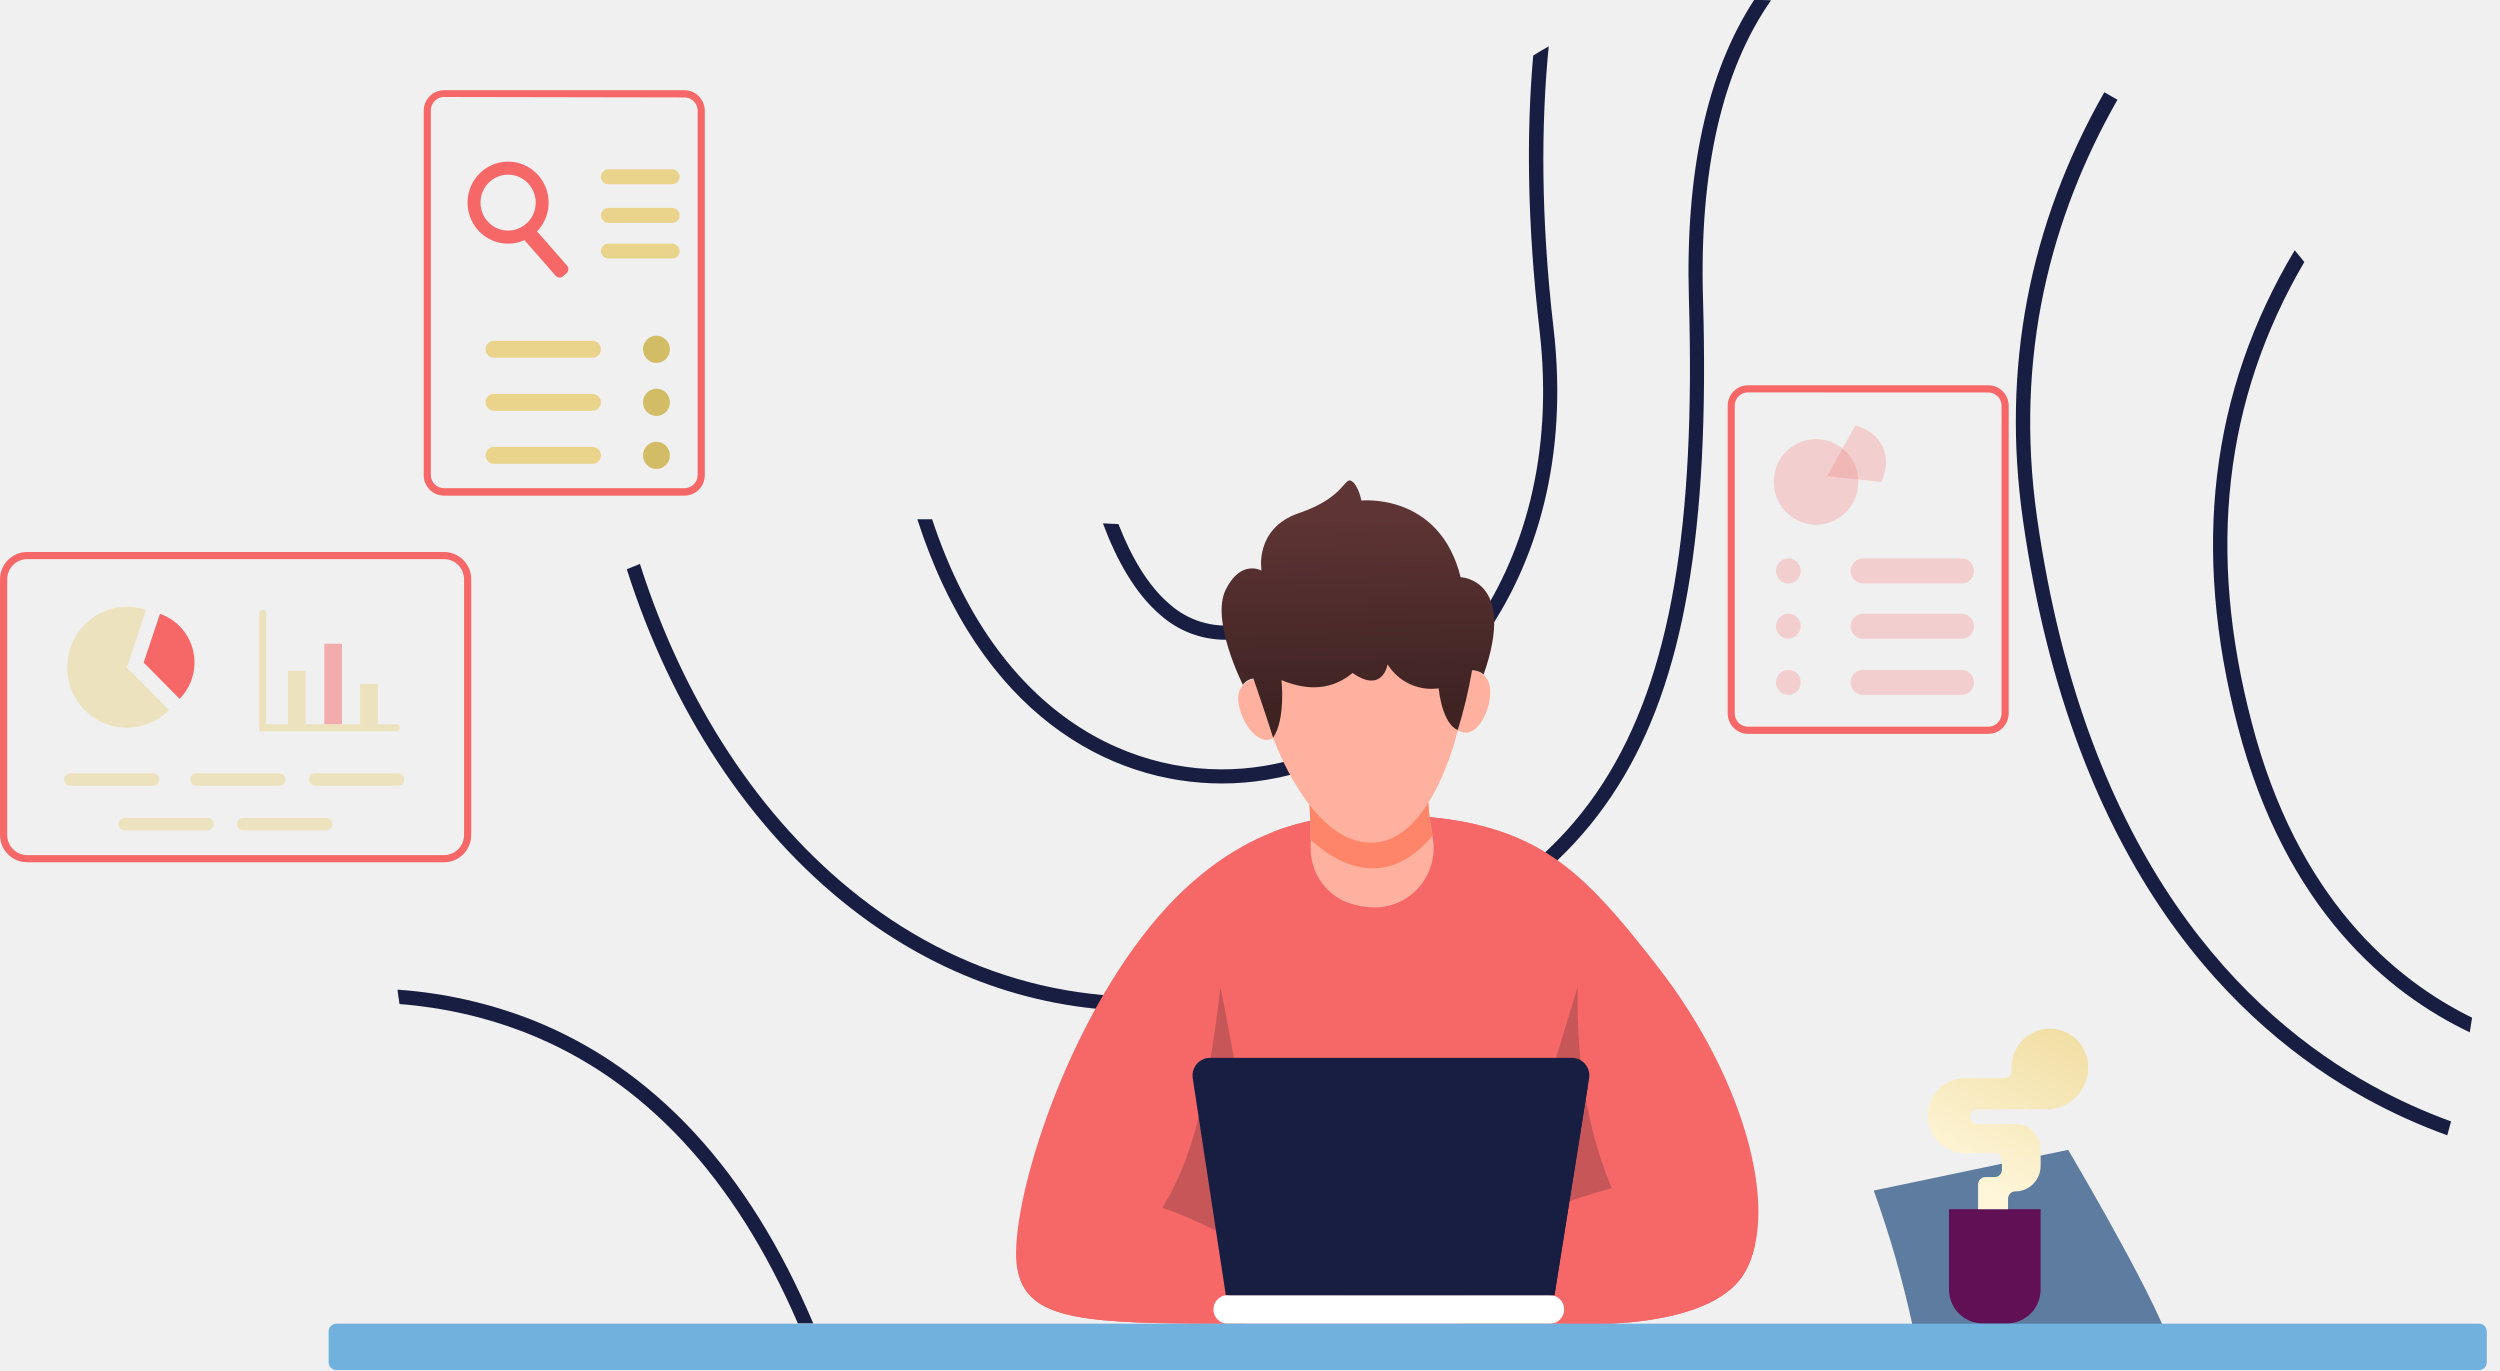
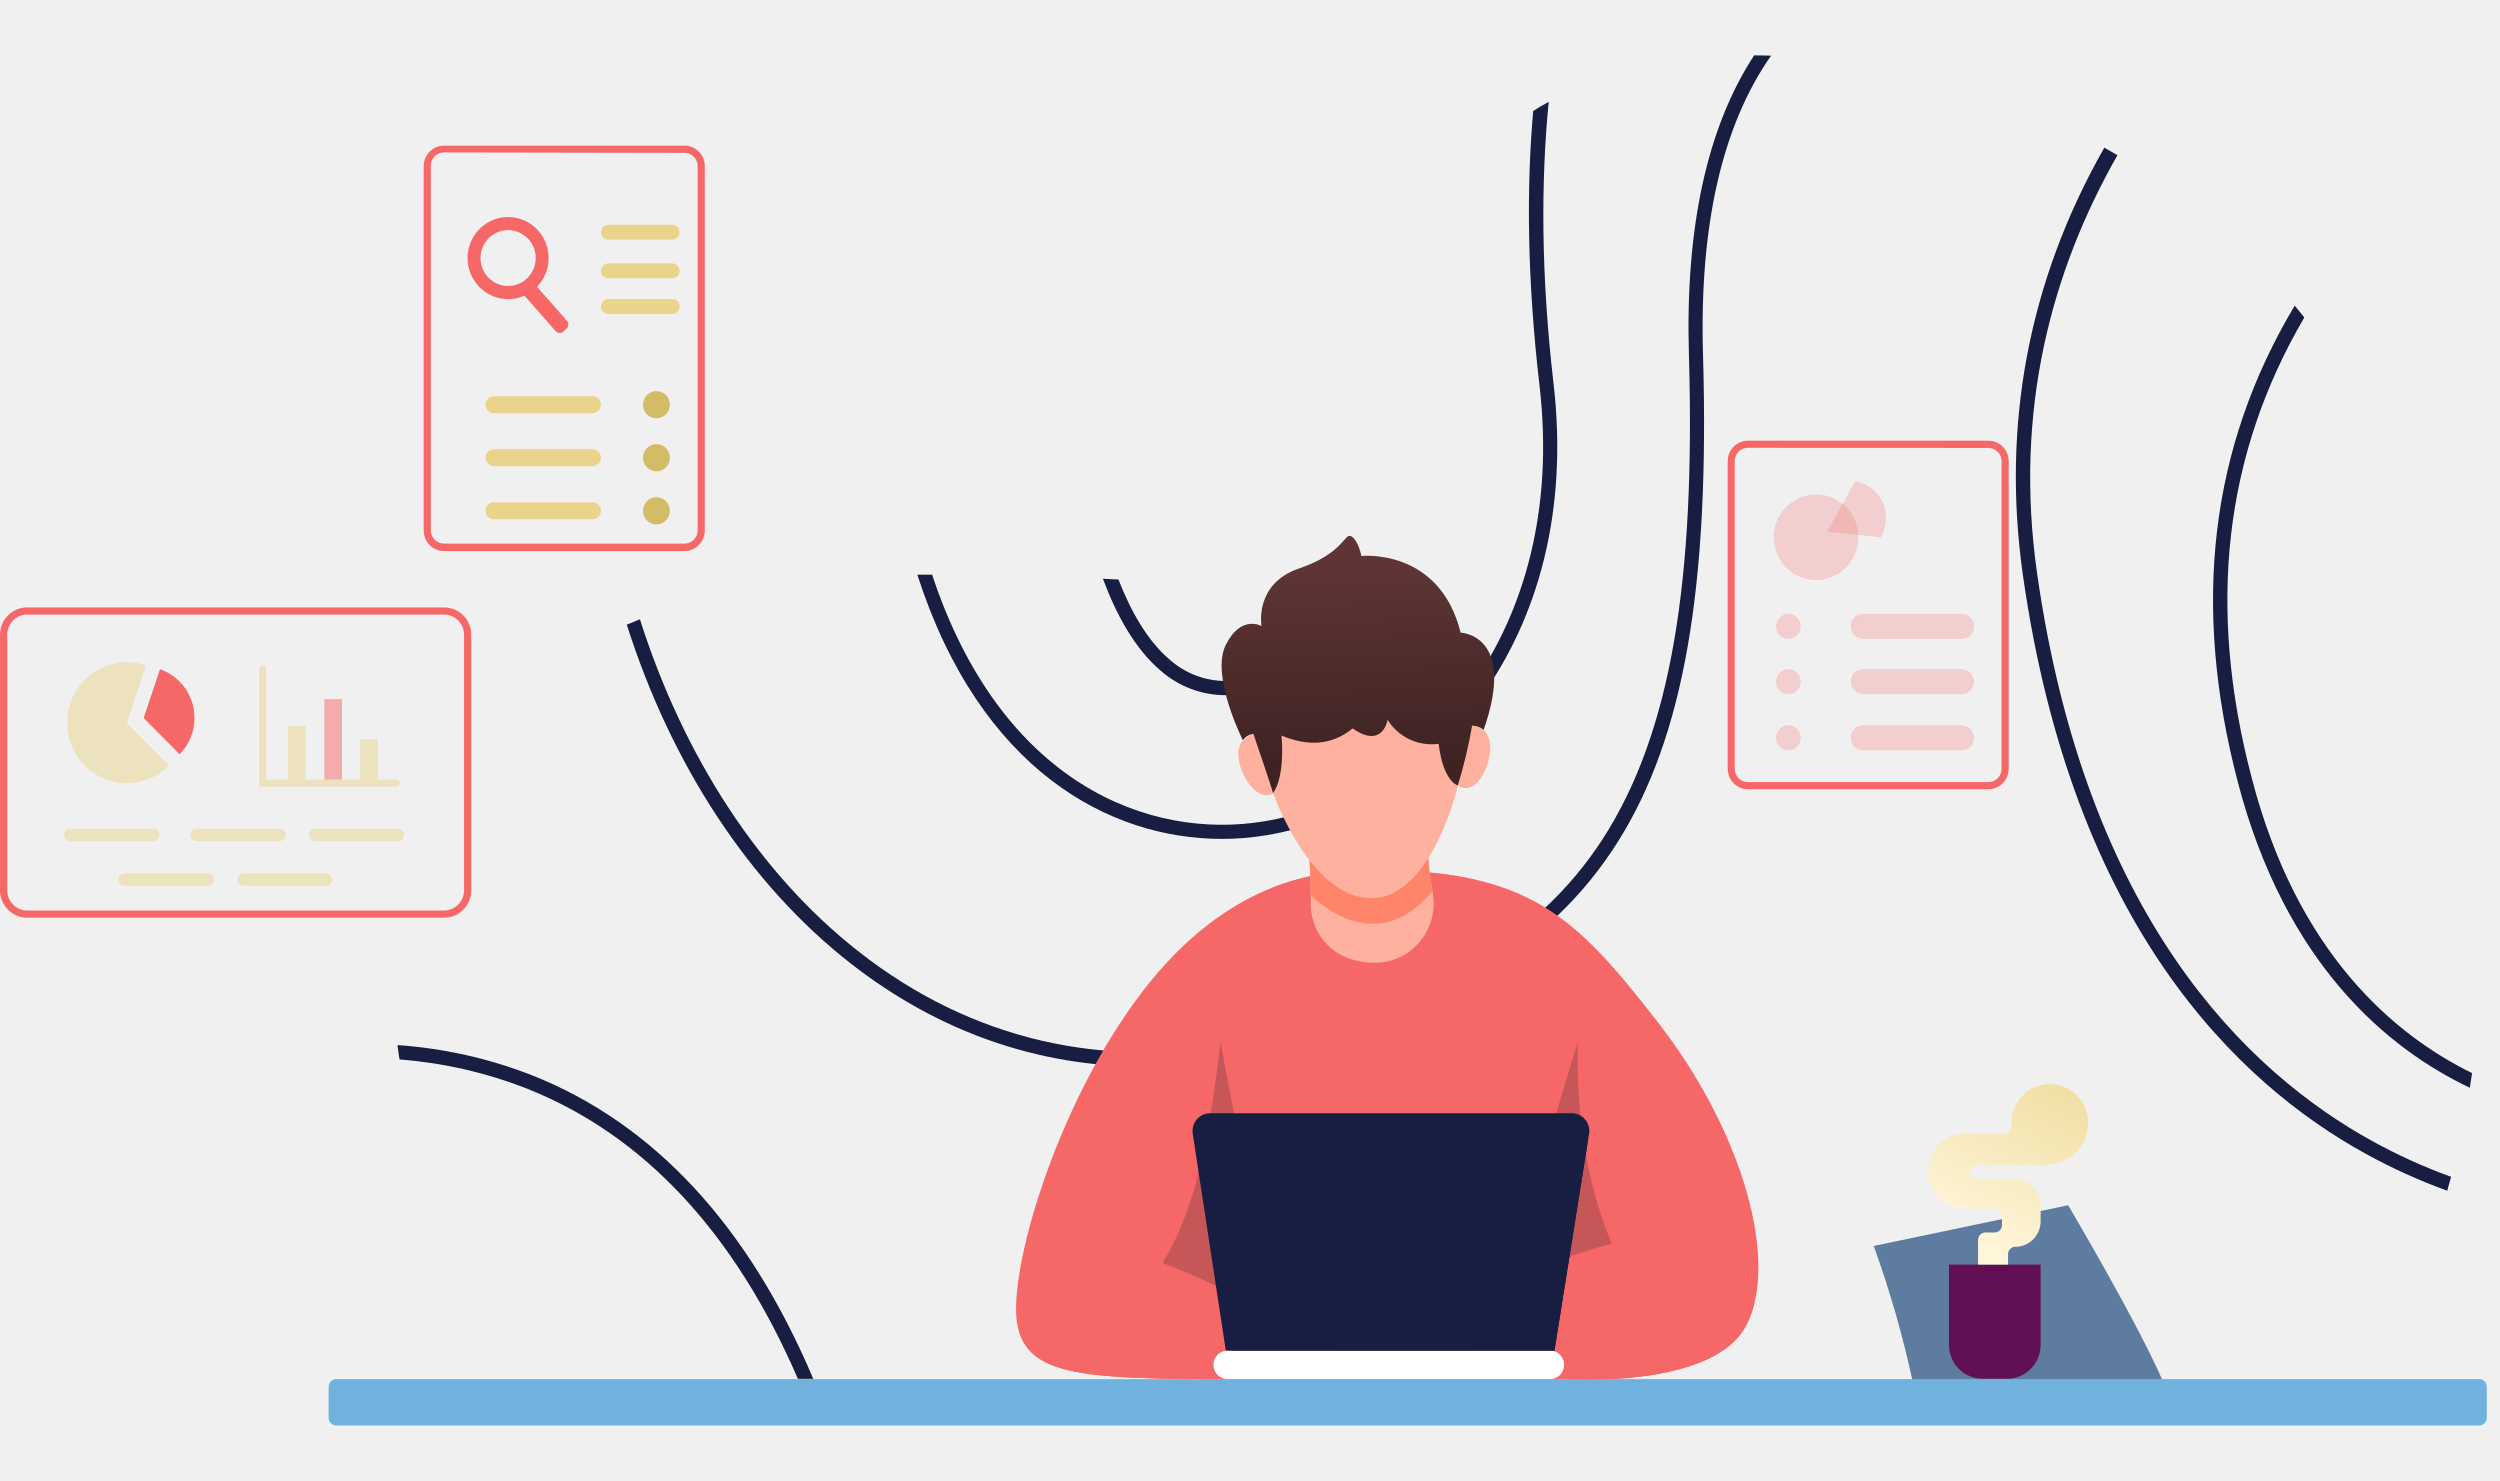
- <svg xmlns="http://www.w3.org/2000/svg" width="177" height="97" viewBox="0 0 177 97" fill="none">
+ <svg xmlns="http://www.w3.org/2000/svg" width="157" height="93" viewBox="0 0 177 97" fill="none">
  <path d="M173.535 79.395C173.445 79.728 173.355 80.057 173.265 80.38C171.282 79.662 169.357 78.79 167.507 77.771C158.373 72.753 146.741 61.574 143.22 36.788C141.705 26.104 143.639 15.927 148.985 6.532C149.295 6.702 149.605 6.88 149.915 7.062C145.226 15.303 142.588 25.153 144.222 36.643C147.683 60.987 159.033 71.951 167.947 76.858C169.741 77.85 171.61 78.698 173.535 79.395Z" fill="#171E41" />
  <path d="M175.024 72.053C174.975 72.402 174.919 72.75 174.86 73.088C169.092 70.347 161.818 64.383 158.434 51.435C155.158 38.891 156.462 27.768 162.463 17.718C162.695 17.99 162.921 18.27 163.145 18.552C157.451 28.289 156.239 39.057 159.425 51.165C162.639 63.565 169.51 69.35 175.024 72.053Z" fill="#171E41" />
  <path d="M120.573 21.164C121.057 37.631 119.216 48.243 114.567 55.637C109.71 63.383 101.609 68.065 88.3 70.815C85.887 71.325 83.429 71.584 80.964 71.59C73.473 71.59 66.416 69.119 60.233 64.293C53.039 58.673 47.526 50.209 44.377 40.303C44.687 40.171 44.997 40.042 45.307 39.923C48.406 49.663 53.796 57.986 60.85 63.493C68.775 69.689 78.206 71.878 88.102 69.831C112.856 64.706 120.502 52.897 119.575 21.192C119.309 12.196 120.862 5.096 124.19 0C124.584 0 124.984 -7.65183e-07 125.39 0.019C121.925 4.97 120.307 12.058 120.573 21.164Z" fill="#171E41" />
  <path d="M89.686 55.207C88.637 55.383 87.576 55.471 86.512 55.471C78.531 55.471 69.392 50.576 64.947 36.765C65.294 36.765 65.645 36.765 65.995 36.765C70.895 51.592 81.401 55.581 89.522 54.223C100.49 52.404 111.04 40.977 108.998 23.378C108.121 15.83 108.068 9.385 108.551 3.935C108.905 3.706 109.274 3.49 109.649 3.283C109.103 8.834 109.085 15.447 109.993 23.259C112.103 41.472 101.104 53.31 89.686 55.207Z" fill="#171E41" />
  <path d="M96.334 36.565C95.97 38.408 95.212 40.149 94.111 41.664C92.58 43.696 90.429 44.897 87.721 45.236C87.402 45.276 87.081 45.295 86.76 45.295C85.072 45.295 83.442 44.677 82.17 43.555C80.363 42.018 79.046 39.635 78.088 37.054C78.457 37.076 78.819 37.089 79.185 37.104C80.075 39.387 81.252 41.454 82.814 42.78C83.463 43.355 84.226 43.783 85.052 44.034C85.878 44.285 86.748 44.354 87.603 44.235C90.039 43.922 91.96 42.862 93.327 41.059C94.245 39.788 94.896 38.341 95.24 36.806C95.624 36.737 95.971 36.656 96.334 36.565Z" fill="#171E41" />
  <path d="M57.58 93.701H56.492C52.013 83.331 45.561 76.416 37.276 73.139C34.396 72.013 31.367 71.322 28.288 71.088C28.233 70.749 28.183 70.414 28.143 70.069C31.401 70.293 34.608 71.012 37.654 72.201C46.292 75.623 52.987 82.845 57.58 93.701Z" fill="#171E41" />
  <path d="M146.424 81.408C146.424 81.408 151.461 89.91 153.202 94.033H135.45C134.741 90.725 133.809 87.47 132.66 84.29L146.424 81.408Z" fill="#5D7CA0" />
  <path d="M124.205 88.358C124.071 88.928 123.862 89.477 123.585 89.991C121.173 94.448 110.735 93.717 110.735 93.717H86.911C77.049 93.717 73.097 93.469 72.152 90.355C72.099 90.18 72.055 90.002 72.022 89.822C71.355 86.203 74.684 74.421 80.836 66.343C83.985 62.213 87.239 60.037 90.134 58.899C92.346 58.05 94.698 57.634 97.064 57.673C100.089 57.673 102.531 57.898 104.601 58.391C110.162 59.708 113.069 62.888 117.433 68.529C122.773 75.425 125.413 83.519 124.205 88.358Z" fill="#F56867" />
  <g style="mix-blend-mode:multiply" opacity="0.22">
    <path d="M82.293 85.498C84.881 81.38 85.702 75.673 86.412 69.878L88.656 81.662H108.12L111.696 69.878C111.612 75.384 112.359 80.787 114.941 85.952C114.941 85.952 102.215 100.525 82.293 85.498Z" fill="#1F395E" />
  </g>
  <path d="M88.203 93.72H86.91C77.049 93.72 73.097 93.472 72.152 90.358C71.637 87.909 72.291 85.341 75.251 84.566C79.853 83.362 87.912 88.1 87.912 88.1L88.203 93.72Z" fill="#F56867" />
  <path d="M124.204 88.358C124.07 88.928 123.862 89.477 123.584 89.991C121.173 94.448 110.734 93.717 110.734 93.717H103.668L104.567 87.658C104.567 87.658 117.103 81.785 121.594 83.616C123.792 84.513 124.464 86.373 124.204 88.358Z" fill="#F56867" />
  <path d="M104.608 58.394C104.397 61.216 103.241 66.387 97.601 66.387C91.656 66.387 90.398 61.301 90.141 58.902C92.353 58.053 94.705 57.637 97.071 57.676C100.096 57.676 102.538 57.902 104.608 58.394Z" fill="#F56867" />
  <path d="M109.743 93.717H86.91C86.645 93.717 86.392 93.61 86.204 93.421C86.017 93.232 85.912 92.975 85.912 92.707C85.912 92.439 86.017 92.182 86.204 91.993C86.392 91.804 86.645 91.697 86.91 91.697H109.743C109.874 91.697 110.004 91.723 110.125 91.774C110.246 91.825 110.356 91.899 110.448 91.993C110.541 92.087 110.615 92.198 110.665 92.321C110.715 92.443 110.741 92.574 110.741 92.707C110.741 92.84 110.715 92.971 110.665 93.093C110.615 93.216 110.541 93.327 110.448 93.421C110.356 93.515 110.246 93.589 110.125 93.64C110.004 93.691 109.874 93.717 109.743 93.717Z" fill="white" />
  <path d="M112.509 76.35L112.422 76.874L110.057 91.694H86.787L84.444 76.328C84.419 76.151 84.432 75.971 84.481 75.799C84.53 75.627 84.615 75.468 84.73 75.332C84.845 75.197 84.988 75.087 85.148 75.012C85.308 74.936 85.483 74.897 85.659 74.895H111.297C111.475 74.897 111.651 74.937 111.813 75.014C111.975 75.091 112.118 75.203 112.233 75.341C112.348 75.479 112.432 75.641 112.48 75.815C112.527 75.989 112.537 76.171 112.509 76.35Z" fill="#171E41" />
  <path d="M112.421 76.88L110.056 91.701H86.91L94.754 90.873C98.702 90.457 102.453 88.924 105.578 86.449C108.703 83.974 111.074 80.657 112.421 76.88Z" fill="#171E41" />
  <path d="M97.52 64.239H97.365C96.593 64.249 95.828 64.093 95.121 63.781C94.405 63.44 93.804 62.894 93.391 62.211C92.979 61.527 92.773 60.737 92.799 59.937C92.799 59.77 92.799 59.623 92.799 59.447C92.799 58.099 92.719 56.979 92.719 56.979V56.371L101.087 55.995C101.114 57.061 101.225 58.123 101.422 59.171C101.423 59.184 101.423 59.196 101.422 59.209C101.54 59.805 101.529 60.419 101.39 61.011C101.251 61.602 100.987 62.156 100.616 62.634C100.245 63.112 99.776 63.503 99.242 63.78C98.707 64.057 98.12 64.214 97.52 64.239Z" fill="#FEB19E" />
  <path d="M101.427 59.171C97.934 63.32 94.345 60.896 92.79 59.447C92.79 58.099 92.709 56.979 92.709 56.979V56.371L101.077 55.995C101.109 57.061 101.226 58.124 101.427 59.171Z" fill="#FF856A" />
  <path d="M90.144 52.25C90.144 52.25 92.744 59.664 97.08 59.664C101.416 59.664 103.217 51.68 103.217 51.68V44.737H89.812L90.144 52.25Z" fill="#FEB19E" />
  <path d="M88.749 48.067C88.749 48.067 87.472 48.303 87.689 49.786C87.906 51.269 89.239 53.069 90.32 52.122L88.749 48.067Z" fill="#FEB19E" />
  <path d="M104.23 47.447C104.23 47.447 105.526 47.503 105.51 49.014C105.495 50.526 104.416 52.48 103.217 51.689L104.23 47.447Z" fill="#FEB19E" />
  <path d="M104.229 47.446C103.979 48.878 103.64 50.291 103.215 51.68C103.215 51.68 102.19 51.47 101.855 48.735C101.155 48.834 100.442 48.726 99.801 48.425C99.16 48.124 98.619 47.643 98.241 47.039C98.241 47.039 97.909 49.143 95.762 47.647C94.333 48.829 92.644 48.952 90.728 48.152C90.728 48.152 91.038 50.912 90.136 52.229C90.136 52.229 89.805 51.137 88.742 48.045C88.593 48.059 88.45 48.105 88.321 48.18C88.192 48.255 88.081 48.358 87.995 48.481C87.995 48.481 85.698 43.934 86.78 41.748C87.862 39.563 89.315 40.4 89.315 40.4C89.315 40.4 88.776 37.411 91.977 36.323C95.179 35.235 95.179 33.755 95.678 34.05C96.177 34.345 96.385 35.439 96.385 35.439C96.385 35.439 101.917 34.849 103.414 40.867C103.414 40.867 107.409 40.996 105.038 47.766C105.044 47.788 104.889 47.509 104.229 47.446Z" fill="url(#paint0_linear)" />
  <path d="M175.522 93.717H23.808C23.509 93.717 23.266 93.963 23.266 94.266V96.451C23.266 96.754 23.509 97 23.808 97H175.522C175.822 97 176.065 96.754 176.065 96.451V94.266C176.065 93.963 175.822 93.717 175.522 93.717Z" fill="#70B2DD" />
  <path d="M137.989 85.611H144.476V91.293C144.476 91.929 144.226 92.539 143.782 92.989C143.337 93.439 142.734 93.692 142.105 93.692H140.357C139.728 93.692 139.125 93.439 138.681 92.989C138.236 92.539 137.986 91.929 137.986 91.293V85.611H137.989Z" fill="url(#paint1_linear)" />
  <path d="M140.049 85.61V83.857C140.049 83.789 140.062 83.721 140.088 83.658C140.114 83.595 140.152 83.538 140.2 83.489C140.248 83.441 140.304 83.403 140.367 83.376C140.429 83.35 140.496 83.337 140.564 83.337H141.221C141.288 83.337 141.356 83.324 141.418 83.298C141.481 83.272 141.538 83.234 141.586 83.186C141.634 83.137 141.673 83.08 141.699 83.016C141.725 82.953 141.738 82.885 141.738 82.816V82.161C141.738 82.092 141.725 82.024 141.699 81.961C141.673 81.898 141.634 81.84 141.586 81.792C141.538 81.743 141.481 81.705 141.418 81.679C141.356 81.653 141.288 81.64 141.221 81.64H139.113C138.769 81.64 138.428 81.572 138.11 81.438C137.792 81.305 137.503 81.109 137.26 80.863C137.017 80.617 136.824 80.324 136.693 80.002C136.561 79.68 136.494 79.336 136.494 78.987C136.494 78.285 136.77 77.611 137.261 77.114C137.752 76.617 138.418 76.338 139.113 76.338H141.902C142.039 76.338 142.17 76.283 142.266 76.185C142.363 76.087 142.417 75.955 142.417 75.817V75.576C142.418 74.847 142.704 74.15 143.213 73.635C143.722 73.121 144.412 72.832 145.132 72.832C145.851 72.832 146.541 73.121 147.05 73.635C147.558 74.15 147.844 74.848 147.844 75.576C147.844 75.965 147.769 76.351 147.621 76.711C147.474 77.071 147.258 77.398 146.986 77.674C146.714 77.95 146.39 78.168 146.034 78.317C145.678 78.466 145.297 78.543 144.912 78.542H140.003C139.935 78.542 139.868 78.555 139.806 78.582C139.743 78.608 139.687 78.646 139.639 78.695C139.591 78.743 139.553 78.8 139.527 78.863C139.501 78.927 139.488 78.994 139.488 79.063C139.488 79.131 139.501 79.199 139.527 79.262C139.553 79.325 139.591 79.382 139.639 79.431C139.687 79.479 139.743 79.517 139.806 79.543C139.868 79.57 139.935 79.583 140.003 79.583H142.687C143.162 79.584 143.618 79.776 143.953 80.116C144.289 80.457 144.478 80.918 144.478 81.399V82.534C144.478 82.772 144.432 83.008 144.342 83.229C144.253 83.449 144.121 83.649 143.954 83.818C143.788 83.986 143.59 84.12 143.373 84.212C143.155 84.303 142.922 84.35 142.687 84.35C142.619 84.349 142.551 84.362 142.489 84.388C142.426 84.415 142.369 84.453 142.321 84.501C142.273 84.549 142.234 84.607 142.208 84.67C142.182 84.734 142.169 84.802 142.169 84.87V85.61H140.049Z" fill="url(#paint2_linear)" />
  <path d="M140.78 51.957H123.755C123.375 51.956 123.01 51.803 122.742 51.531C122.473 51.259 122.321 50.89 122.32 50.505V28.73C122.32 28.344 122.471 27.975 122.741 27.703C123.01 27.431 123.375 27.278 123.755 27.278H140.78C141.16 27.278 141.525 27.431 141.794 27.703C142.064 27.975 142.215 28.344 142.215 28.73V50.508C142.213 50.893 142.061 51.261 141.792 51.532C141.524 51.804 141.16 51.956 140.78 51.957ZM123.749 27.782C123.502 27.782 123.266 27.882 123.092 28.058C122.917 28.234 122.819 28.474 122.819 28.723V50.508C122.819 50.758 122.917 50.997 123.092 51.174C123.266 51.35 123.502 51.449 123.749 51.449H140.78C141.026 51.449 141.263 51.35 141.437 51.174C141.612 50.997 141.71 50.758 141.71 50.508V28.73C141.71 28.48 141.612 28.241 141.437 28.064C141.263 27.888 141.026 27.789 140.78 27.789L123.749 27.782Z" fill="#F56867" />
  <g opacity="0.5">
    <g style="mix-blend-mode:multiply" opacity="0.5">
      <path d="M131.49 34.814C131.871 33.186 130.876 31.553 129.267 31.167C127.658 30.781 126.045 31.788 125.663 33.416C125.282 35.044 126.277 36.676 127.886 37.062C129.495 37.448 131.108 36.441 131.49 34.814Z" fill="#F56867" />
    </g>
    <g style="mix-blend-mode:multiply" opacity="0.5">
      <path d="M129.363 33.712L131.359 30.125C133.188 30.589 134.062 32.32 133.188 34.123L129.363 33.712Z" fill="#F56867" />
    </g>
    <g style="mix-blend-mode:multiply" opacity="0.5">
      <path d="M127.49 40.423C127.49 40.598 127.439 40.769 127.343 40.915C127.247 41.06 127.11 41.173 126.951 41.24C126.791 41.307 126.615 41.325 126.446 41.291C126.276 41.257 126.12 41.172 125.998 41.049C125.876 40.925 125.793 40.767 125.759 40.596C125.725 40.424 125.743 40.246 125.809 40.085C125.875 39.923 125.987 39.785 126.131 39.688C126.274 39.591 126.443 39.539 126.616 39.539C126.731 39.539 126.845 39.562 126.951 39.606C127.057 39.651 127.153 39.716 127.234 39.798C127.315 39.88 127.38 39.978 127.424 40.085C127.468 40.192 127.49 40.307 127.49 40.423Z" fill="#F56867" />
    </g>
    <g style="mix-blend-mode:multiply" opacity="0.5">
      <path d="M127.49 44.337C127.49 44.512 127.439 44.683 127.343 44.828C127.247 44.974 127.11 45.087 126.951 45.154C126.791 45.221 126.615 45.238 126.446 45.204C126.276 45.17 126.12 45.086 125.998 44.962C125.876 44.839 125.793 44.681 125.759 44.51C125.725 44.338 125.743 44.16 125.809 43.999C125.875 43.837 125.987 43.699 126.131 43.602C126.274 43.505 126.443 43.453 126.616 43.453C126.731 43.453 126.845 43.475 126.951 43.52C127.057 43.564 127.153 43.63 127.234 43.712C127.315 43.794 127.38 43.891 127.424 43.999C127.468 44.106 127.49 44.221 127.49 44.337Z" fill="#F56867" />
    </g>
    <g style="mix-blend-mode:multiply" opacity="0.5">
      <path d="M138.887 41.308H131.898C131.784 41.308 131.67 41.285 131.564 41.24C131.458 41.196 131.362 41.131 131.281 41.048C131.2 40.966 131.136 40.869 131.093 40.761C131.049 40.654 131.027 40.539 131.027 40.423C131.027 40.307 131.049 40.193 131.093 40.085C131.136 39.978 131.2 39.88 131.281 39.798C131.362 39.716 131.458 39.651 131.564 39.606C131.67 39.562 131.784 39.539 131.898 39.539H138.887C139.119 39.539 139.341 39.632 139.505 39.798C139.669 39.964 139.761 40.189 139.761 40.423C139.761 40.658 139.669 40.883 139.505 41.049C139.341 41.215 139.119 41.308 138.887 41.308Z" fill="#F56867" />
    </g>
    <g style="mix-blend-mode:multiply" opacity="0.5">
      <path d="M138.887 45.221H131.898C131.784 45.221 131.67 45.198 131.564 45.154C131.458 45.109 131.362 45.044 131.281 44.962C131.2 44.88 131.136 44.782 131.093 44.675C131.049 44.568 131.027 44.453 131.027 44.337C131.027 44.221 131.049 44.106 131.093 43.999C131.136 43.892 131.2 43.794 131.281 43.712C131.362 43.63 131.458 43.565 131.564 43.52C131.67 43.475 131.784 43.453 131.898 43.453H138.887C139.119 43.453 139.341 43.546 139.505 43.712C139.669 43.877 139.761 44.102 139.761 44.337C139.761 44.572 139.669 44.796 139.505 44.962C139.341 45.128 139.119 45.221 138.887 45.221Z" fill="#F56867" />
    </g>
    <g style="mix-blend-mode:multiply" opacity="0.5">
      <path d="M127.49 48.313C127.49 48.488 127.439 48.659 127.343 48.804C127.247 48.95 127.11 49.063 126.951 49.13C126.791 49.197 126.615 49.215 126.446 49.18C126.276 49.146 126.12 49.062 125.998 48.938C125.876 48.815 125.793 48.657 125.759 48.486C125.725 48.314 125.743 48.136 125.809 47.975C125.875 47.813 125.987 47.675 126.131 47.578C126.274 47.481 126.443 47.429 126.616 47.429C126.731 47.429 126.845 47.452 126.951 47.496C127.057 47.541 127.153 47.606 127.234 47.688C127.315 47.77 127.38 47.867 127.424 47.975C127.468 48.082 127.49 48.197 127.49 48.313Z" fill="#F56867" />
    </g>
    <g style="mix-blend-mode:multiply" opacity="0.5">
      <path d="M138.887 49.197H131.898C131.784 49.197 131.67 49.174 131.564 49.13C131.458 49.086 131.362 49.02 131.281 48.938C131.2 48.856 131.136 48.758 131.093 48.651C131.049 48.544 131.027 48.429 131.027 48.313C131.027 48.197 131.049 48.082 131.093 47.975C131.136 47.868 131.2 47.77 131.281 47.688C131.362 47.606 131.458 47.541 131.564 47.496C131.67 47.452 131.784 47.429 131.898 47.429H138.887C139.119 47.429 139.341 47.522 139.505 47.688C139.669 47.854 139.761 48.078 139.761 48.313C139.761 48.548 139.669 48.773 139.505 48.938C139.341 49.104 139.119 49.197 138.887 49.197Z" fill="#F56867" />
    </g>
  </g>
  <path d="M48.464 35.091H31.433C31.052 35.091 30.688 34.938 30.418 34.666C30.149 34.393 29.998 34.024 29.998 33.639V7.84C29.998 7.455 30.149 7.085 30.418 6.813C30.688 6.541 31.052 6.388 31.433 6.388H48.464C48.844 6.388 49.209 6.541 49.478 6.813C49.748 7.085 49.899 7.455 49.899 7.84V33.655C49.894 34.037 49.741 34.402 49.472 34.67C49.204 34.939 48.841 35.09 48.464 35.091ZM31.433 6.868C31.186 6.868 30.95 6.967 30.776 7.143C30.601 7.32 30.503 7.559 30.503 7.809V33.623C30.503 33.873 30.601 34.112 30.776 34.288C30.95 34.465 31.186 34.564 31.433 34.564H48.464C48.71 34.564 48.947 34.465 49.121 34.288C49.296 34.112 49.394 33.873 49.394 33.623V7.84C49.394 7.59 49.296 7.351 49.121 7.175C48.947 6.998 48.71 6.899 48.464 6.899L31.433 6.868Z" fill="#F56867" />
  <path d="M36.844 16.677L37.648 15.955L40.146 18.801C40.212 18.876 40.246 18.975 40.24 19.075C40.234 19.176 40.189 19.27 40.115 19.337L39.872 19.555C39.797 19.622 39.7 19.656 39.6 19.65C39.501 19.645 39.408 19.599 39.342 19.524L36.844 16.677Z" fill="#F56867" />
  <path d="M35.974 11.443C35.406 11.443 34.851 11.613 34.379 11.932C33.907 12.251 33.539 12.705 33.322 13.235C33.105 13.766 33.048 14.35 33.159 14.913C33.269 15.476 33.543 15.994 33.944 16.4C34.346 16.806 34.857 17.082 35.414 17.195C35.97 17.307 36.547 17.249 37.072 17.029C37.596 16.809 38.044 16.437 38.36 15.96C38.675 15.482 38.843 14.921 38.843 14.347C38.843 13.576 38.541 12.838 38.003 12.293C37.465 11.749 36.735 11.443 35.974 11.443ZM35.974 16.325C35.587 16.325 35.209 16.209 34.887 15.992C34.565 15.774 34.315 15.465 34.167 15.104C34.019 14.742 33.98 14.344 34.055 13.96C34.131 13.577 34.317 13.224 34.591 12.947C34.864 12.671 35.213 12.482 35.592 12.406C35.971 12.329 36.364 12.369 36.722 12.518C37.079 12.668 37.385 12.922 37.6 13.247C37.814 13.572 37.929 13.955 37.929 14.347C37.928 14.871 37.722 15.374 37.355 15.745C36.989 16.116 36.492 16.324 35.974 16.325Z" fill="#F56867" />
  <path d="M47.599 13.042H43.068C42.999 13.042 42.931 13.029 42.868 13.002C42.805 12.976 42.748 12.937 42.699 12.888C42.651 12.839 42.613 12.781 42.587 12.717C42.56 12.653 42.547 12.585 42.547 12.515C42.547 12.446 42.56 12.378 42.587 12.314C42.613 12.25 42.651 12.192 42.699 12.143C42.748 12.094 42.805 12.055 42.868 12.029C42.931 12.002 42.999 11.989 43.068 11.989H47.599C47.737 11.989 47.869 12.044 47.967 12.143C48.065 12.242 48.119 12.376 48.119 12.515C48.119 12.655 48.065 12.789 47.967 12.888C47.869 12.987 47.737 13.042 47.599 13.042Z" fill="#EAD48C" />
  <path d="M47.599 15.777H43.068C42.999 15.777 42.931 15.763 42.868 15.737C42.805 15.71 42.748 15.671 42.699 15.623C42.651 15.574 42.613 15.515 42.587 15.452C42.56 15.388 42.547 15.319 42.547 15.25C42.547 15.181 42.56 15.112 42.587 15.048C42.613 14.984 42.651 14.926 42.699 14.877C42.748 14.829 42.805 14.79 42.868 14.763C42.931 14.737 42.999 14.723 43.068 14.723H47.599C47.737 14.723 47.869 14.779 47.967 14.877C48.065 14.976 48.119 15.11 48.119 15.25C48.119 15.319 48.106 15.388 48.08 15.452C48.054 15.515 48.015 15.574 47.967 15.623C47.919 15.671 47.861 15.71 47.798 15.737C47.735 15.763 47.667 15.777 47.599 15.777Z" fill="#EAD48C" />
  <path d="M47.599 18.301H43.068C42.999 18.301 42.931 18.287 42.868 18.261C42.805 18.234 42.748 18.196 42.699 18.147C42.651 18.098 42.613 18.04 42.587 17.976C42.56 17.912 42.547 17.843 42.547 17.774C42.547 17.705 42.56 17.637 42.587 17.573C42.613 17.509 42.651 17.451 42.699 17.402C42.748 17.353 42.805 17.314 42.868 17.287C42.931 17.261 42.999 17.247 43.068 17.247H47.599C47.667 17.247 47.735 17.261 47.798 17.287C47.861 17.314 47.919 17.353 47.967 17.402C48.015 17.451 48.054 17.509 48.08 17.573C48.106 17.637 48.119 17.705 48.119 17.774C48.119 17.914 48.065 18.048 47.967 18.147C47.869 18.245 47.737 18.301 47.599 18.301Z" fill="#EAD48C" />
  <path d="M41.956 25.329H34.967C34.81 25.328 34.66 25.265 34.549 25.152C34.438 25.04 34.376 24.888 34.375 24.73C34.375 24.571 34.437 24.418 34.548 24.305C34.659 24.192 34.81 24.128 34.967 24.128H41.956C42.113 24.128 42.264 24.192 42.375 24.305C42.486 24.418 42.548 24.571 42.548 24.73C42.547 24.888 42.484 25.04 42.374 25.152C42.263 25.265 42.113 25.328 41.956 25.329Z" fill="#EAD48C" />
  <path d="M41.956 29.083H34.967C34.81 29.083 34.659 29.02 34.548 28.907C34.437 28.795 34.375 28.643 34.375 28.484C34.376 28.325 34.438 28.173 34.549 28.061C34.66 27.949 34.81 27.886 34.967 27.885H41.956C42.113 27.886 42.263 27.949 42.374 28.061C42.484 28.173 42.547 28.325 42.548 28.484C42.548 28.643 42.486 28.795 42.374 28.907C42.264 29.02 42.113 29.083 41.956 29.083Z" fill="#EAD48C" />
  <path d="M41.956 32.839H34.967C34.81 32.838 34.66 32.775 34.549 32.663C34.438 32.551 34.376 32.399 34.375 32.24C34.375 32.081 34.437 31.929 34.548 31.817C34.659 31.704 34.81 31.641 34.967 31.641H41.956C42.113 31.641 42.264 31.704 42.374 31.817C42.486 31.929 42.548 32.081 42.548 32.24C42.547 32.399 42.484 32.551 42.374 32.663C42.263 32.775 42.113 32.838 41.956 32.839Z" fill="#EAD48C" />
  <path d="M47.428 24.73C47.428 24.92 47.373 25.106 47.268 25.265C47.163 25.423 47.015 25.546 46.841 25.619C46.667 25.692 46.476 25.711 46.291 25.674C46.107 25.637 45.937 25.545 45.804 25.41C45.671 25.276 45.58 25.104 45.544 24.917C45.507 24.731 45.526 24.537 45.598 24.361C45.67 24.185 45.792 24.035 45.948 23.929C46.105 23.823 46.289 23.767 46.477 23.767C46.729 23.767 46.971 23.868 47.15 24.049C47.328 24.229 47.428 24.474 47.428 24.73Z" fill="#D3BC66" />
  <path d="M47.428 28.483C47.428 28.674 47.373 28.86 47.268 29.018C47.163 29.177 47.015 29.3 46.841 29.373C46.667 29.446 46.476 29.465 46.291 29.428C46.107 29.39 45.937 29.299 45.804 29.164C45.671 29.03 45.58 28.858 45.544 28.671C45.507 28.485 45.526 28.291 45.598 28.115C45.67 27.939 45.792 27.789 45.948 27.683C46.105 27.577 46.289 27.521 46.477 27.521C46.602 27.52 46.726 27.545 46.842 27.593C46.957 27.641 47.062 27.712 47.151 27.802C47.239 27.891 47.309 27.998 47.357 28.115C47.404 28.232 47.429 28.357 47.428 28.483Z" fill="#D3BC66" />
  <path d="M47.428 32.24C47.428 32.431 47.373 32.617 47.268 32.775C47.163 32.934 47.015 33.057 46.841 33.13C46.667 33.203 46.476 33.222 46.291 33.185C46.107 33.148 45.937 33.056 45.804 32.921C45.671 32.787 45.58 32.615 45.544 32.428C45.507 32.242 45.526 32.048 45.598 31.872C45.67 31.696 45.792 31.546 45.948 31.44C46.105 31.334 46.289 31.278 46.477 31.278C46.729 31.278 46.971 31.379 47.15 31.56C47.328 31.74 47.428 31.985 47.428 32.24Z" fill="#D3BC66" />
  <path d="M31.442 61.047H1.912C1.405 61.046 0.919 60.842 0.561 60.479C0.203 60.117 0.001 59.625 0 59.112V41.018C0 40.505 0.201 40.012 0.56 39.65C0.919 39.287 1.405 39.083 1.912 39.083H31.442C31.694 39.081 31.944 39.131 32.177 39.227C32.41 39.324 32.622 39.466 32.801 39.646C32.979 39.826 33.121 40.04 33.218 40.275C33.314 40.51 33.364 40.763 33.364 41.018V59.112C33.364 59.367 33.314 59.619 33.217 59.854C33.12 60.089 32.978 60.303 32.8 60.483C32.621 60.662 32.41 60.804 32.177 60.901C31.944 60.998 31.694 61.048 31.442 61.047ZM1.912 39.588C1.54 39.591 1.183 39.743 0.921 40.011C0.659 40.279 0.511 40.641 0.511 41.018V59.112C0.512 59.491 0.661 59.854 0.926 60.122C1.191 60.39 1.55 60.541 1.925 60.542H31.442C31.817 60.541 32.176 60.39 32.441 60.122C32.706 59.854 32.855 59.491 32.856 59.112V41.018C32.856 40.638 32.707 40.275 32.442 40.007C32.177 39.738 31.817 39.588 31.442 39.588H1.912Z" fill="#F56867" />
  <path opacity="0.5" d="M11.976 50.271C11.443 50.81 10.777 51.195 10.047 51.386C9.317 51.578 8.55 51.568 7.825 51.358C7.1 51.149 6.443 50.747 5.923 50.195C5.403 49.642 5.038 48.959 4.867 48.217C4.695 47.474 4.723 46.698 4.947 45.97C5.171 45.241 5.584 44.587 6.142 44.074C6.7 43.561 7.384 43.208 8.122 43.052C8.86 42.896 9.625 42.943 10.34 43.187L8.982 47.264L11.976 50.271Z" fill="#EAD48C" />
  <path d="M13.77 46.909C13.771 47.387 13.678 47.86 13.497 48.301C13.315 48.742 13.049 49.142 12.713 49.477L10.172 46.909L11.325 43.46C12.038 43.703 12.658 44.167 13.096 44.786C13.535 45.405 13.771 46.148 13.77 46.909Z" fill="#F56867" />
  <path opacity="0.5" d="M28.081 51.776H18.349V43.463C18.345 43.427 18.349 43.391 18.36 43.357C18.37 43.323 18.388 43.292 18.412 43.265C18.435 43.239 18.464 43.217 18.496 43.203C18.529 43.188 18.563 43.181 18.599 43.181C18.634 43.181 18.669 43.188 18.701 43.203C18.733 43.217 18.762 43.239 18.786 43.265C18.809 43.292 18.827 43.323 18.838 43.357C18.849 43.391 18.852 43.427 18.848 43.463V51.271H28.081C28.142 51.278 28.199 51.308 28.24 51.354C28.282 51.401 28.304 51.461 28.304 51.524C28.304 51.586 28.282 51.647 28.24 51.693C28.199 51.74 28.142 51.769 28.081 51.776Z" fill="#EAD48C" />
  <path opacity="0.5" d="M21.634 47.492H20.385V51.271H21.634V47.492Z" fill="#EAD48C" />
  <path opacity="0.5" d="M24.212 45.576H22.963V51.271H24.212V45.576Z" fill="#F56867" />
  <path opacity="0.5" d="M26.751 48.424H25.502V51.271H26.751V48.424Z" fill="#EAD48C" />
  <path opacity="0.5" d="M10.842 54.749H4.978C4.737 54.749 4.541 54.947 4.541 55.191C4.541 55.436 4.737 55.633 4.978 55.633H10.842C11.083 55.633 11.279 55.436 11.279 55.191C11.279 54.947 11.083 54.749 10.842 54.749Z" fill="#EAD48C" />
  <path opacity="0.5" d="M19.783 54.749H13.919C13.678 54.749 13.482 54.947 13.482 55.191C13.482 55.436 13.678 55.633 13.919 55.633H19.783C20.025 55.633 20.22 55.436 20.22 55.191C20.22 54.947 20.025 54.749 19.783 54.749Z" fill="#EAD48C" />
  <path opacity="0.5" d="M28.182 54.749H22.318C22.076 54.749 21.881 54.947 21.881 55.191C21.881 55.436 22.076 55.633 22.318 55.633H28.182C28.423 55.633 28.619 55.436 28.619 55.191C28.619 54.947 28.423 54.749 28.182 54.749Z" fill="#EAD48C" />
  <path opacity="0.5" d="M14.701 58.788H8.812C8.697 58.788 8.586 58.742 8.504 58.66C8.422 58.578 8.376 58.466 8.375 58.349C8.375 58.291 8.386 58.234 8.408 58.18C8.43 58.126 8.462 58.078 8.503 58.036C8.544 57.995 8.592 57.963 8.645 57.941C8.698 57.918 8.755 57.907 8.812 57.907H14.701C14.758 57.907 14.815 57.918 14.868 57.941C14.921 57.963 14.969 57.995 15.01 58.036C15.05 58.078 15.082 58.126 15.104 58.18C15.126 58.234 15.138 58.291 15.138 58.349C15.137 58.466 15.091 58.578 15.009 58.66C14.927 58.742 14.816 58.788 14.701 58.788Z" fill="#EAD48C" />
  <path opacity="0.5" d="M23.09 58.788H17.226C17.111 58.788 17 58.742 16.918 58.66C16.836 58.578 16.79 58.466 16.789 58.349C16.789 58.291 16.8 58.234 16.822 58.18C16.844 58.126 16.877 58.078 16.917 58.036C16.958 57.995 17.006 57.963 17.059 57.941C17.112 57.918 17.169 57.907 17.226 57.907H23.09C23.147 57.907 23.204 57.918 23.257 57.941C23.31 57.963 23.358 57.995 23.399 58.036C23.439 58.078 23.472 58.126 23.494 58.18C23.516 58.234 23.527 58.291 23.527 58.349C23.526 58.466 23.48 58.578 23.398 58.66C23.316 58.742 23.205 58.788 23.09 58.788Z" fill="#EAD48C" />
  <defs>
    <linearGradient id="paint0_linear" x1="96.304" y1="49.852" x2="95.958" y2="36.634" gradientUnits="userSpaceOnUse">
      <stop stop-color="#3F2323" />
      <stop offset="1" stop-color="#5E3434" />
    </linearGradient>
    <linearGradient id="paint1_linear" x1="3386.73" y1="3236.63" x2="3522.56" y2="3236.63" gradientUnits="userSpaceOnUse">
      <stop stop-color="#621055" />
      <stop offset="1" />
    </linearGradient>
    <linearGradient id="paint2_linear" x1="147.255" y1="67.115" x2="138.865" y2="83.571" gradientUnits="userSpaceOnUse">
      <stop stop-color="#EAD48C" />
      <stop offset="1" stop-color="#FFF6DA" />
    </linearGradient>
  </defs>
</svg>
